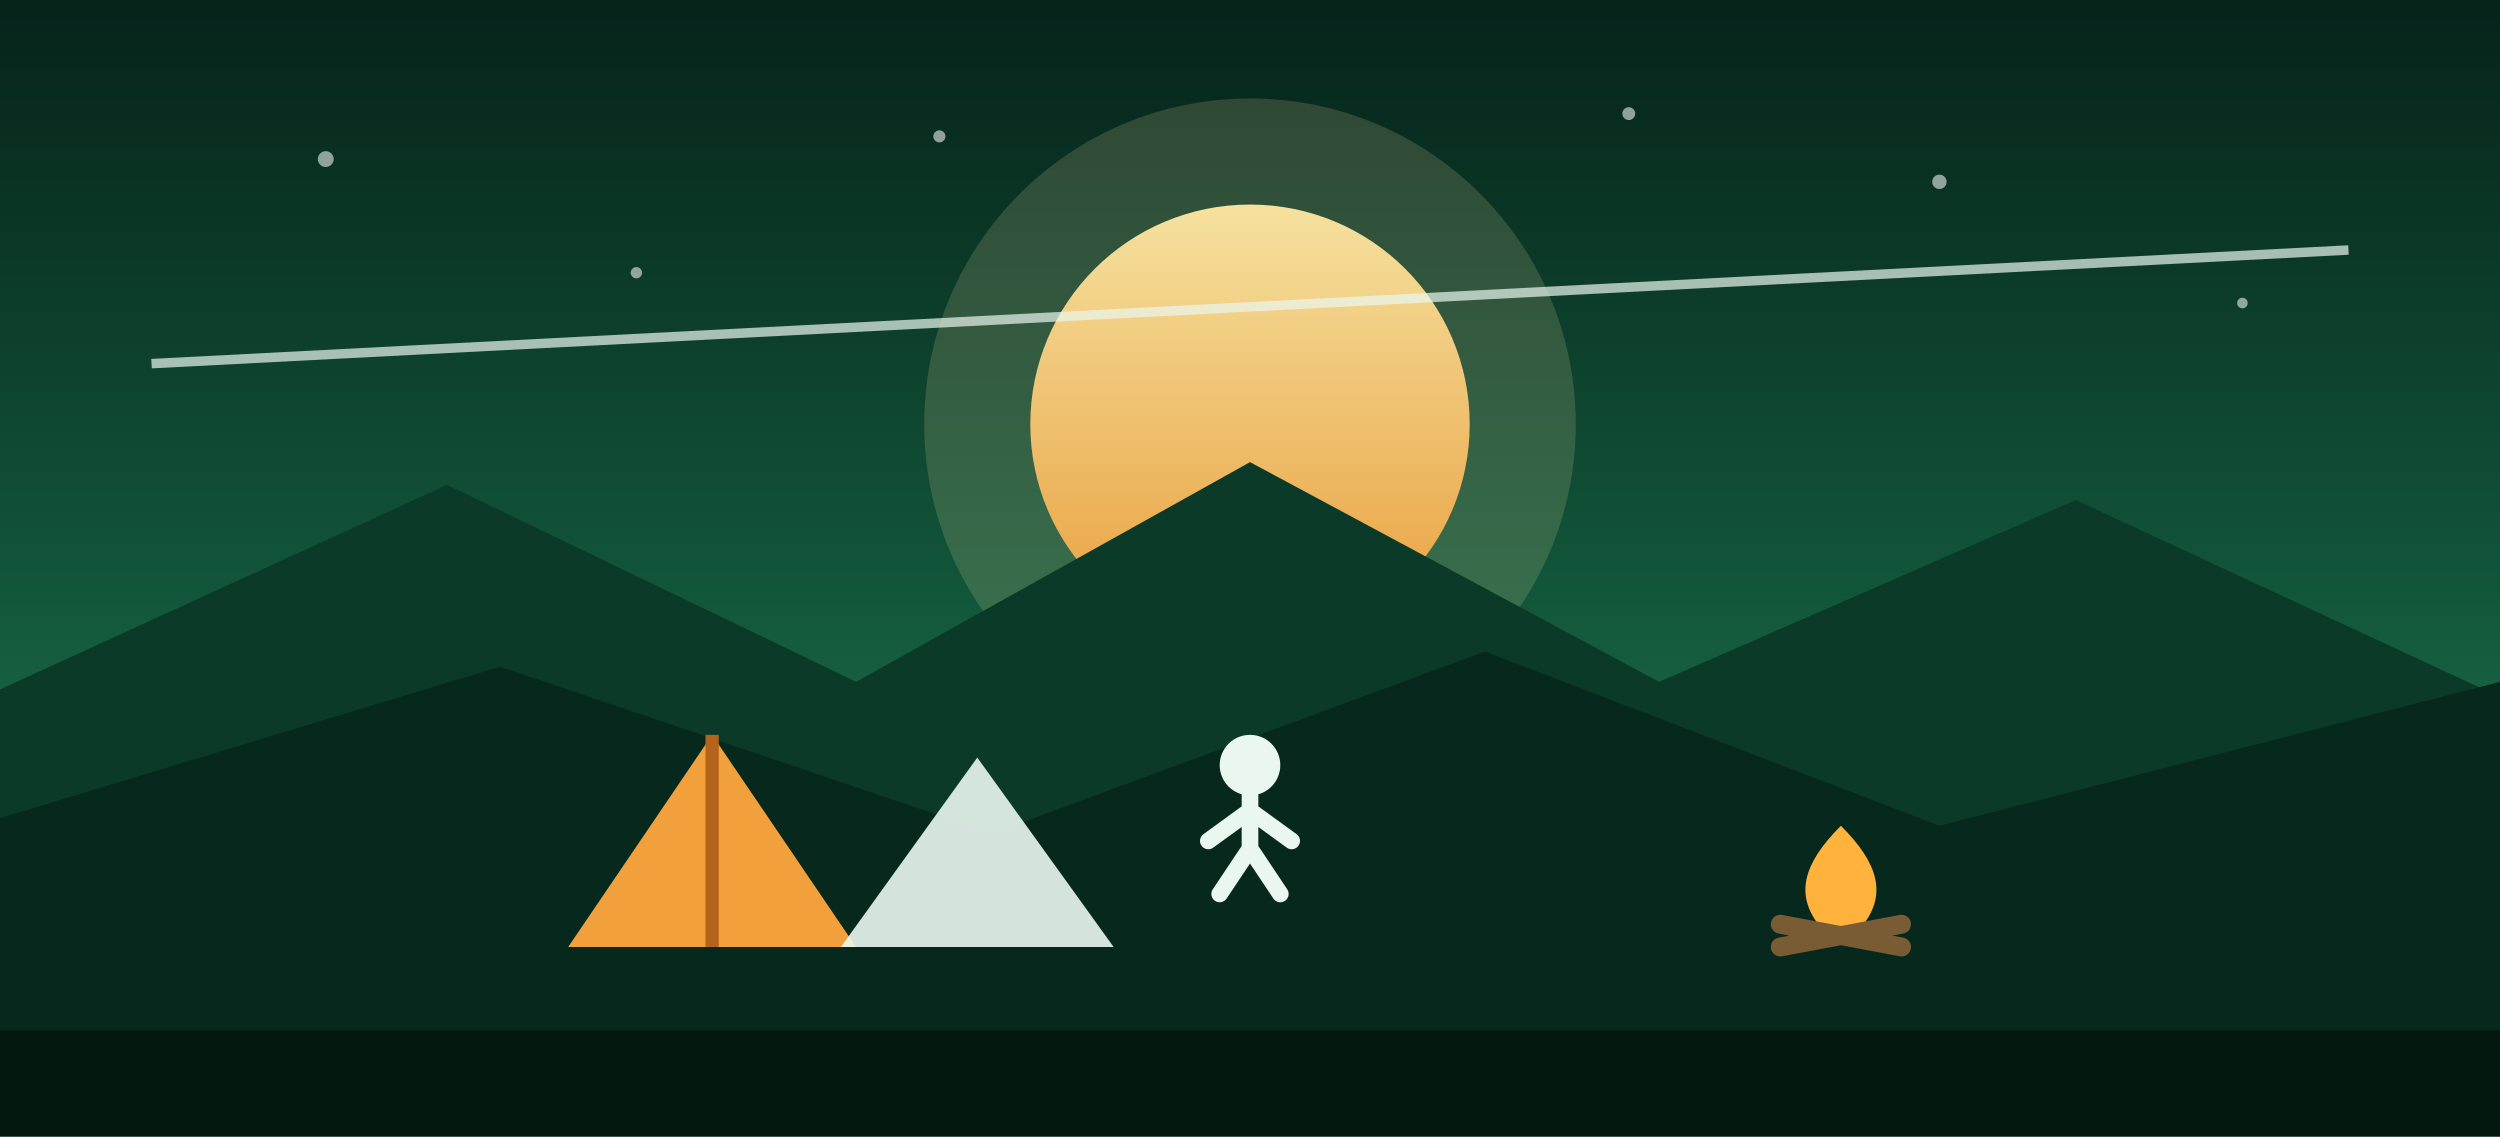
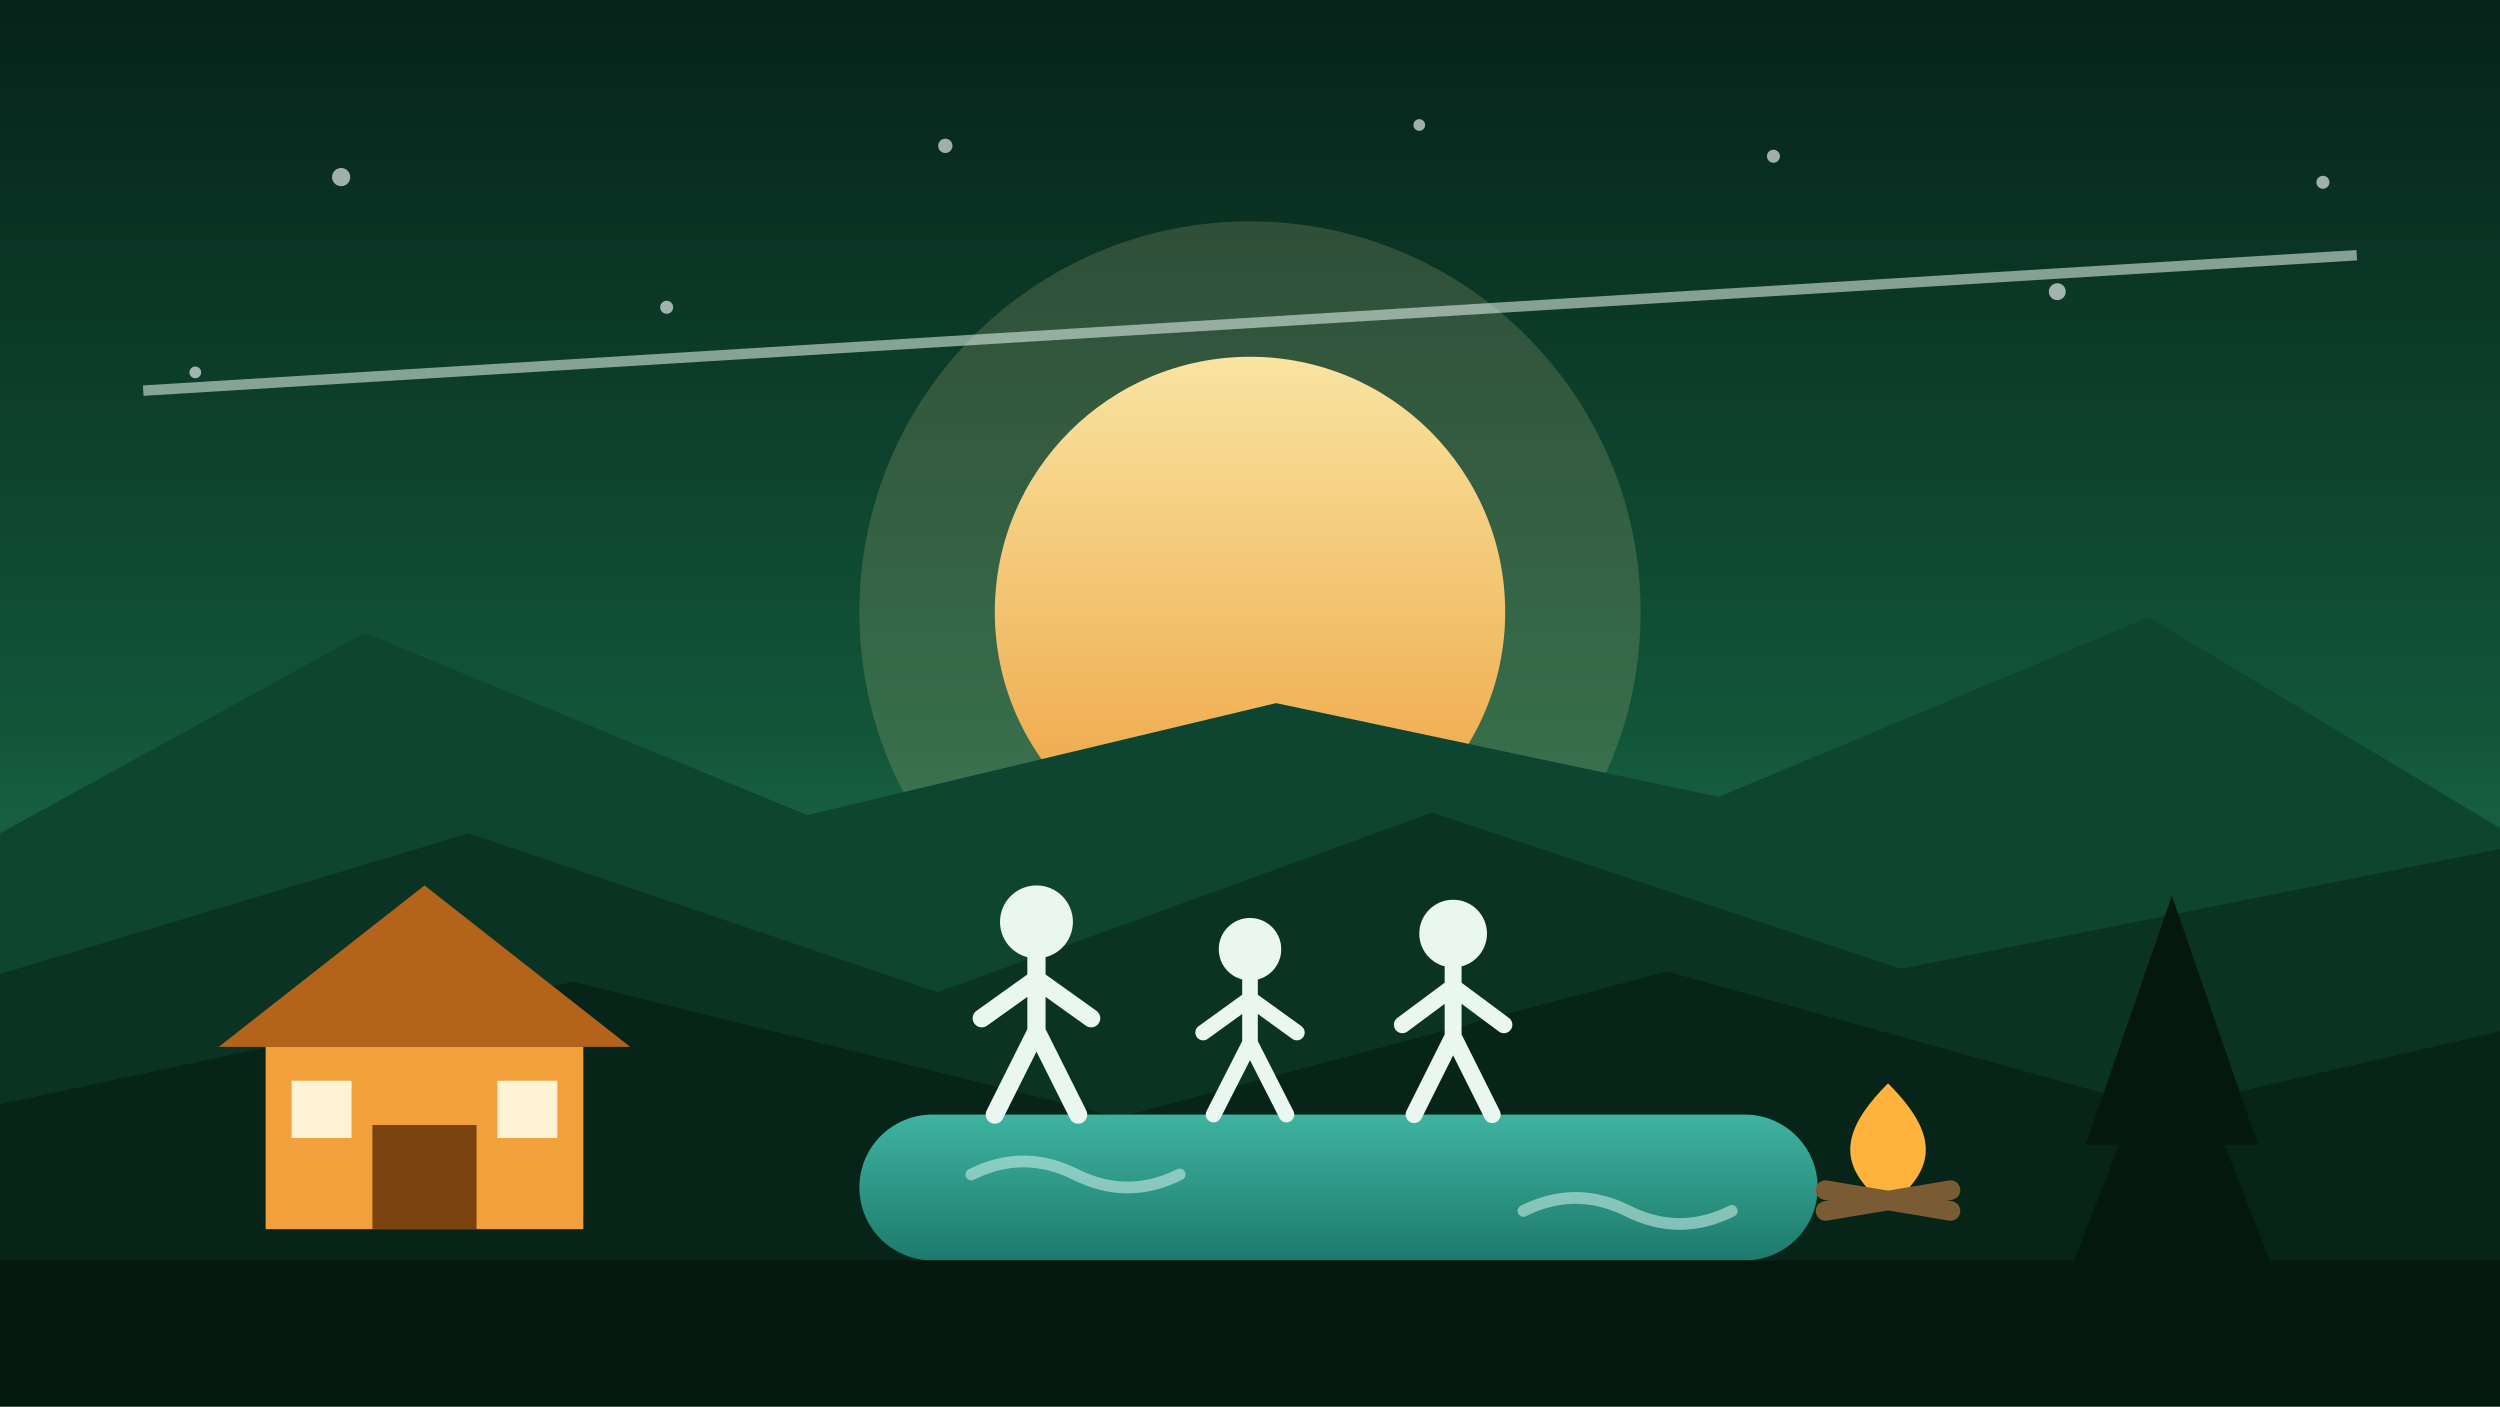
- <svg xmlns="http://www.w3.org/2000/svg" viewBox="0 0 660 300" width="660" height="300" role="img" aria-label="Youth Adventure Camp poster">
+ <svg xmlns="http://www.w3.org/2000/svg" viewBox="0 0 1920 1080" width="1920" height="1080" preserveAspectRatio="xMidYMid slice" role="img" aria-label="Youth Adventure Camp poster">
  <defs>
    <linearGradient id="skyy" x1="0" y1="0" x2="0" y2="1">
      <stop offset="0%" stop-color="#06231A" />
      <stop offset="52%" stop-color="#12563A" />
-       <stop offset="100%" stop-color="#2E8A5E" />
+       <stop offset="100%" stop-color="#3A9468" />
    </linearGradient>
    <linearGradient id="suny" x1="0" y1="0" x2="0" y2="1">
      <stop offset="0%" stop-color="#FFE8A3" />
      <stop offset="100%" stop-color="#F2A03C" />
    </linearGradient>
-     <clipPath id="clipy">
-       <rect width="660" height="300" rx="0" />
-     </clipPath>
+     <linearGradient id="waty" x1="0" y1="0" x2="0" y2="1">
+       <stop offset="0%" stop-color="#3FB3A0" />
+       <stop offset="100%" stop-color="#1D7A6C" />
+     </linearGradient>
  </defs>
-   <g clip-path="url(#clipy)">
-     <rect width="660" height="300" fill="url(#skyy)" />
-     <circle cx="330" cy="112" r="86" fill="#FFE8A3" opacity=".16" />
-     <circle cx="330" cy="112" r="58" fill="url(#suny)" opacity=".95" />
-     <g fill="#FFFFFF" opacity=".55">
-       <circle cx="86" cy="42" r="2.1" />
-       <circle cx="168" cy="72" r="1.5" />
-       <circle cx="512" cy="48" r="1.9" />
-       <circle cx="592" cy="80" r="1.4" />
-       <circle cx="248" cy="36" r="1.6" />
-       <circle cx="430" cy="30" r="1.7" />
-     </g>
-     <path d="M0 182 L118 128 L226 180 L330 122 L438 180 L548 132 L660 184 L660 300 L0 300 Z" fill="#0B3A28" />
-     <path d="M0 216 L132 176 L262 220 L392 172 L512 218 L660 180 L660 300 L0 300 Z" fill="#07291D" />
-     <path d="M40 96 L620 66" stroke="#EAF7F0" stroke-width="2.5" opacity=".7" />
-     <g transform="translate(330,202.0)">
-       <circle cx="0" cy="0" r="8.0" fill="#EAF7F0" />
-       <path d="M0 8.0 L0 22 M0 12 L-11 20 M0 12 L11 20 M0 22 L-8 34 M0 22 L8 34" stroke="#EAF7F0" stroke-width="4.4" stroke-linecap="round" fill="none" />
-     </g>
-     <g>
-       <path d="M150 250 L188 194 L226 250 Z" fill="#F2A03C" />
-       <path d="M188 194 L188 250" stroke="#B3641A" stroke-width="3.5" />
-       <path d="M222 250 L258 200 L294 250 Z" fill="#EAF7F0" opacity=".9" />
-     </g>
-     <g transform="translate(486,240)">
-       <path d="M0 -22 C10 -12 12 -4 6 4 C2 9 -2 9 -6 4 C-12 -4 -10 -12 0 -22 Z" fill="#FFB33C" />
-       <path d="M-16 10 L16 4 M-16 4 L16 10" stroke="#7A5C34" stroke-width="5" stroke-linecap="round" />
-     </g>
-     <rect y="272" width="660" height="28" fill="#04180F" />
+   <rect width="1920" height="1080" fill="url(#skyy)" />
+   <g fill="#FFFFFF" opacity=".62">
+     <circle cx="262" cy="136" r="7" />
+     <circle cx="512" cy="236" r="5" />
+     <circle cx="726" cy="112" r="5.5" />
+     <circle cx="1362" cy="120" r="5" />
+     <circle cx="1580" cy="224" r="6.5" />
+     <circle cx="1784" cy="140" r="5" />
+     <circle cx="150" cy="286" r="4.5" />
+     <circle cx="1090" cy="96" r="4.5" />
  </g>
+   <circle cx="960" cy="470" r="300" fill="#FFE8A3" opacity=".16" />
+   <circle cx="960" cy="470" r="196" fill="url(#suny)" opacity=".97" />
+   <path d="M0 640 L280 486 L620 626 L980 540 L1320 612 L1650 474 L1920 636 L1920 1080 L0 1080 Z" fill="#0E4530" />
+   <path d="M0 748 L360 640 L720 762 L1100 624 L1460 744 L1920 652 L1920 1080 L0 1080 Z" fill="#0A3323" />
+   <path d="M0 848 L440 754 L860 858 L1280 746 L1660 852 L1920 792 L1920 1080 L0 1080 Z" fill="#072418" />
+   <g transform="translate(326,726)">
+     <path d="M-158 78 L0 -46 L158 78 Z" fill="#B3641A" />
+     <rect x="-122" y="78" width="244" height="140" fill="#F2A03C" />
+     <rect x="-40" y="138" width="80" height="80" fill="#7A4310" />
+     <rect x="-102" y="104" width="46" height="44" fill="#FFF3D6" />
+     <rect x="56" y="104" width="46" height="44" fill="#FFF3D6" />
+   </g>
+   <g transform="translate(1668,846) scale(1.18)">
+     <path d="M-74 130 L0 -60 L74 130 Z" fill="#04180F" />
+     <path d="M-56 28 L0 -134 L56 28 Z" fill="#04180F" />
+     <rect x="-14" y="102" width="28" height="42" fill="#04180F" />
+   </g>
+   <rect x="660" y="856" width="736" height="112" rx="56" fill="url(#waty)" />
+   <g stroke="#E4FAF6" stroke-width="9" opacity=".5" fill="none" stroke-linecap="round">
+     <path d="M746 902 q40 -20 80 0 t80 0" />
+     <path d="M1170 930 q40 -20 80 0 t80 0" />
+   </g>
+   <g transform="translate(796,708)">
+     <circle cx="0" cy="0" r="28" fill="#EAF7F0" />
+     <path d="M0 28 L0 84 M0 44 L-42 74 M0 44 L42 74 M0 84 L-32 148 M0 84 L32 148" stroke="#EAF7F0" stroke-width="14" stroke-linecap="round" fill="none" />
+   </g>
+   <g transform="translate(960,729)">
+     <circle cx="0" cy="0" r="24" fill="#EAF7F0" />
+     <path d="M0 24 L0 72 M0 38 L-36 64 M0 38 L36 64 M0 72 L-28 127 M0 72 L28 127" stroke="#EAF7F0" stroke-width="12" stroke-linecap="round" fill="none" />
+   </g>
+   <g transform="translate(1116,717)">
+     <circle cx="0" cy="0" r="26" fill="#EAF7F0" />
+     <path d="M0 26 L0 79 M0 41 L-39 70 M0 41 L39 70 M0 79 L-30 139 M0 79 L30 139" stroke="#EAF7F0" stroke-width="13" stroke-linecap="round" fill="none" />
+   </g>
+   <path d="M110 300 L1810 196" stroke="#EAF7F0" stroke-width="8" opacity=".55" />
+   <g transform="translate(1450,900)">
+     <path d="M0 -68 C30 -38 38 -14 18 10 C7 26 -7 26 -18 10 C-38 -14 -30 -38 0 -68 Z" fill="#FFB33C" />
+     <path d="M-48 30 L48 14 M-48 14 L48 30" stroke="#7A5C34" stroke-width="15" stroke-linecap="round" />
+   </g>
+   <rect y="968" width="1920" height="112" fill="#04180F" />
</svg>
